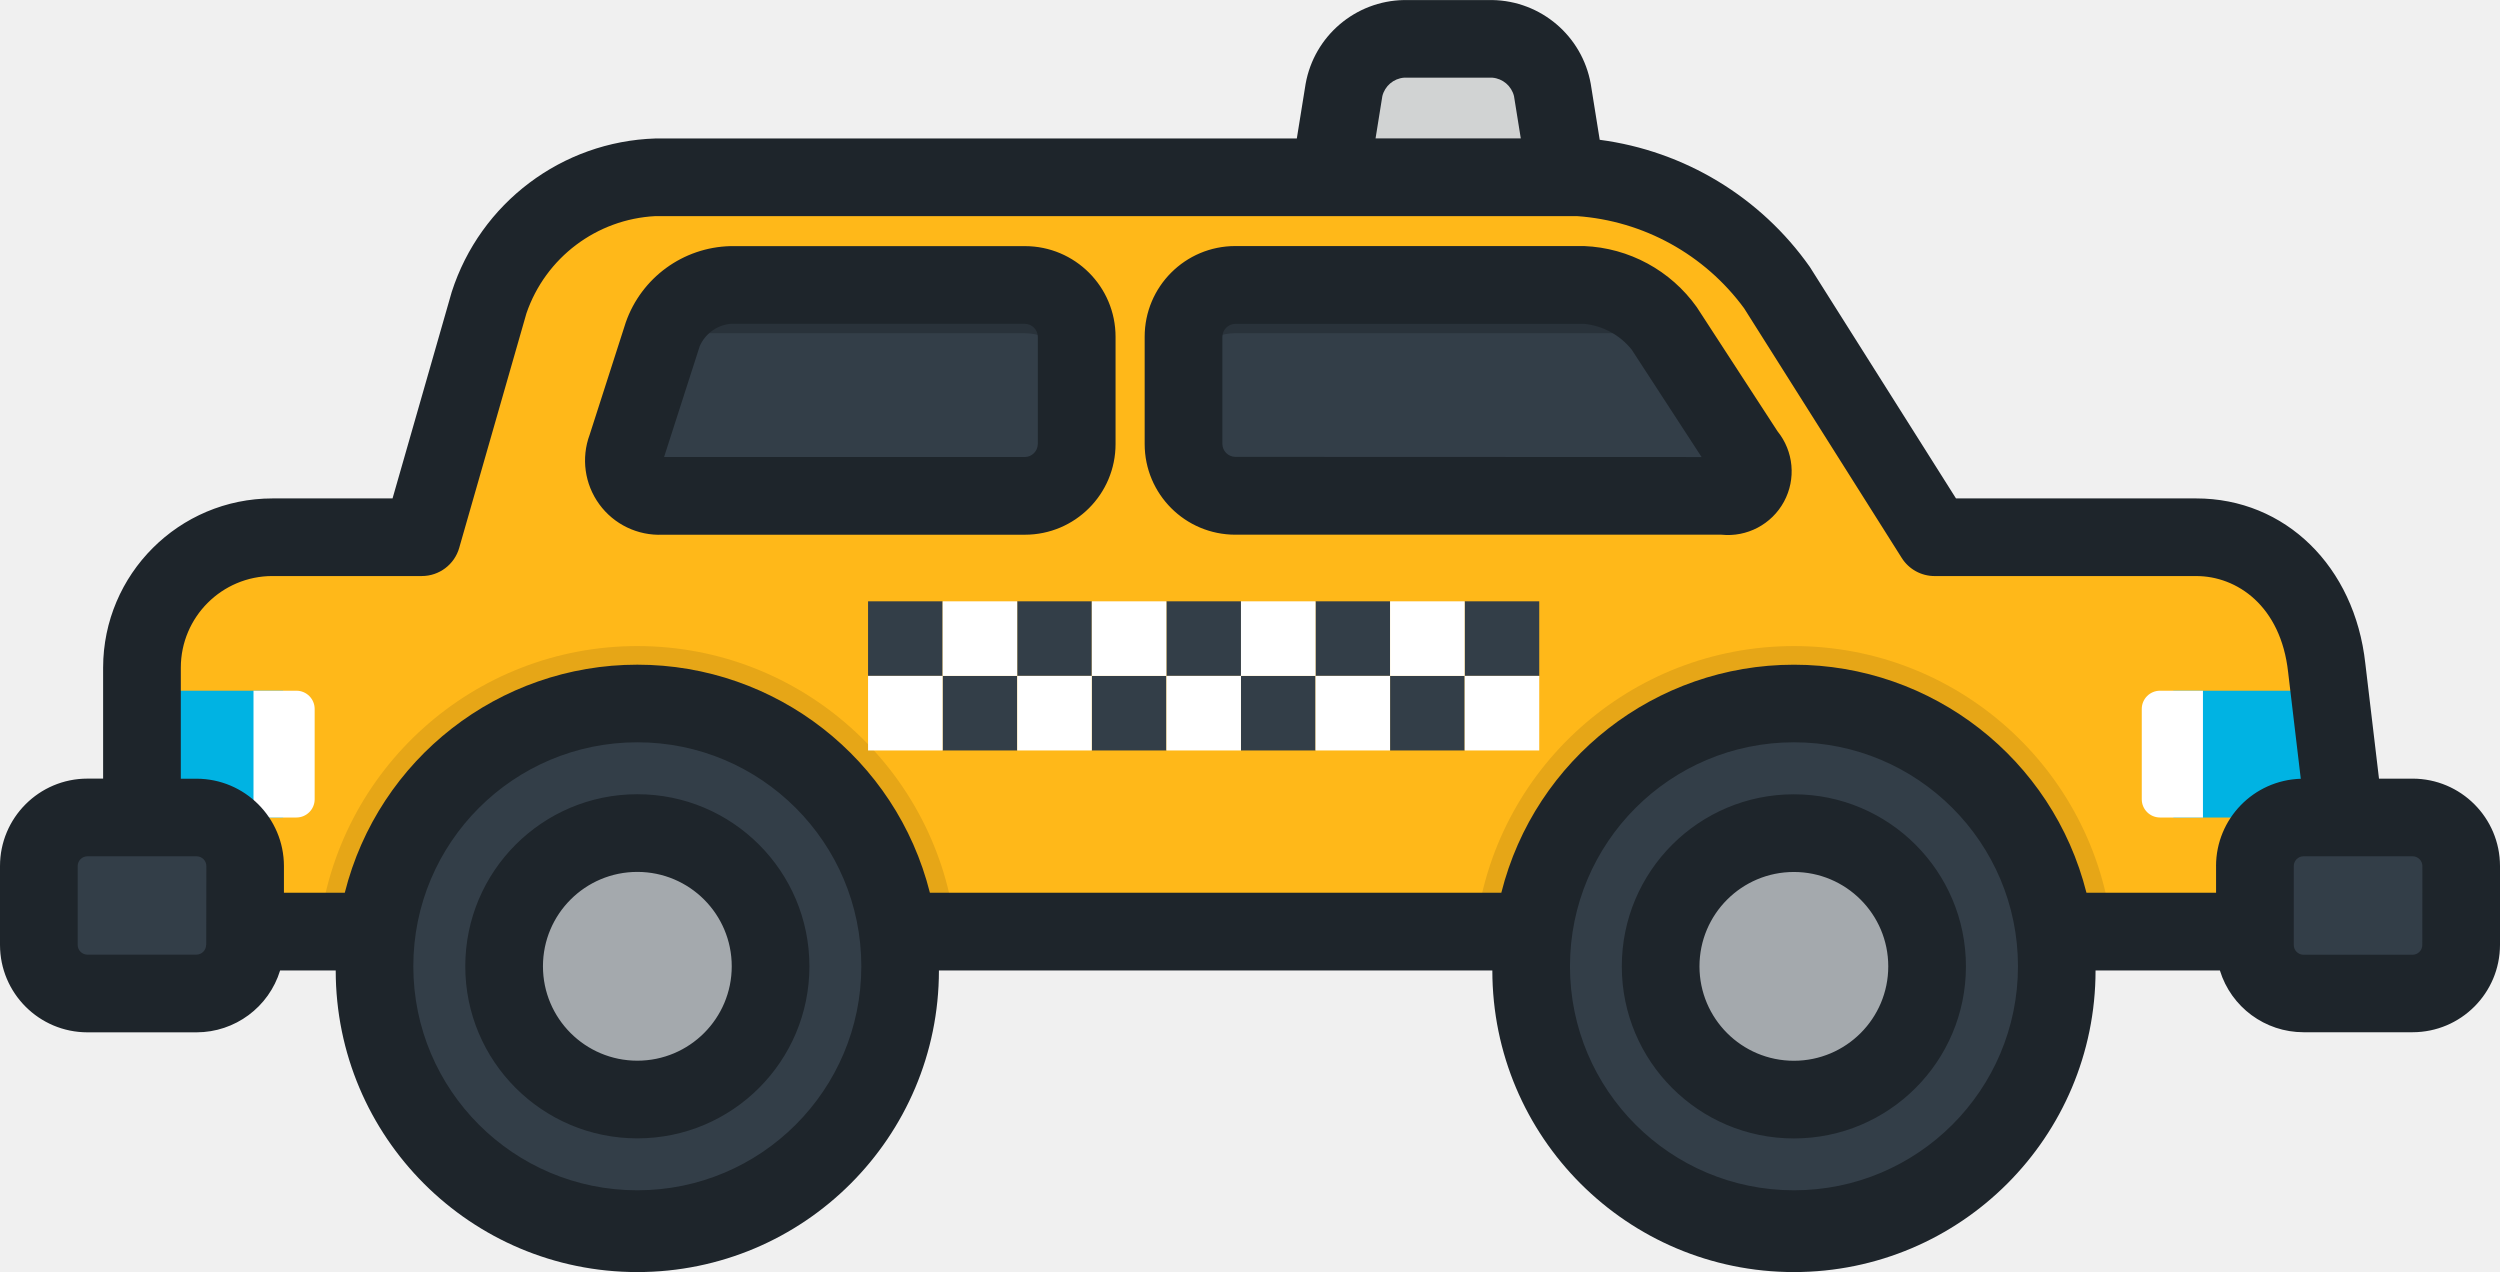
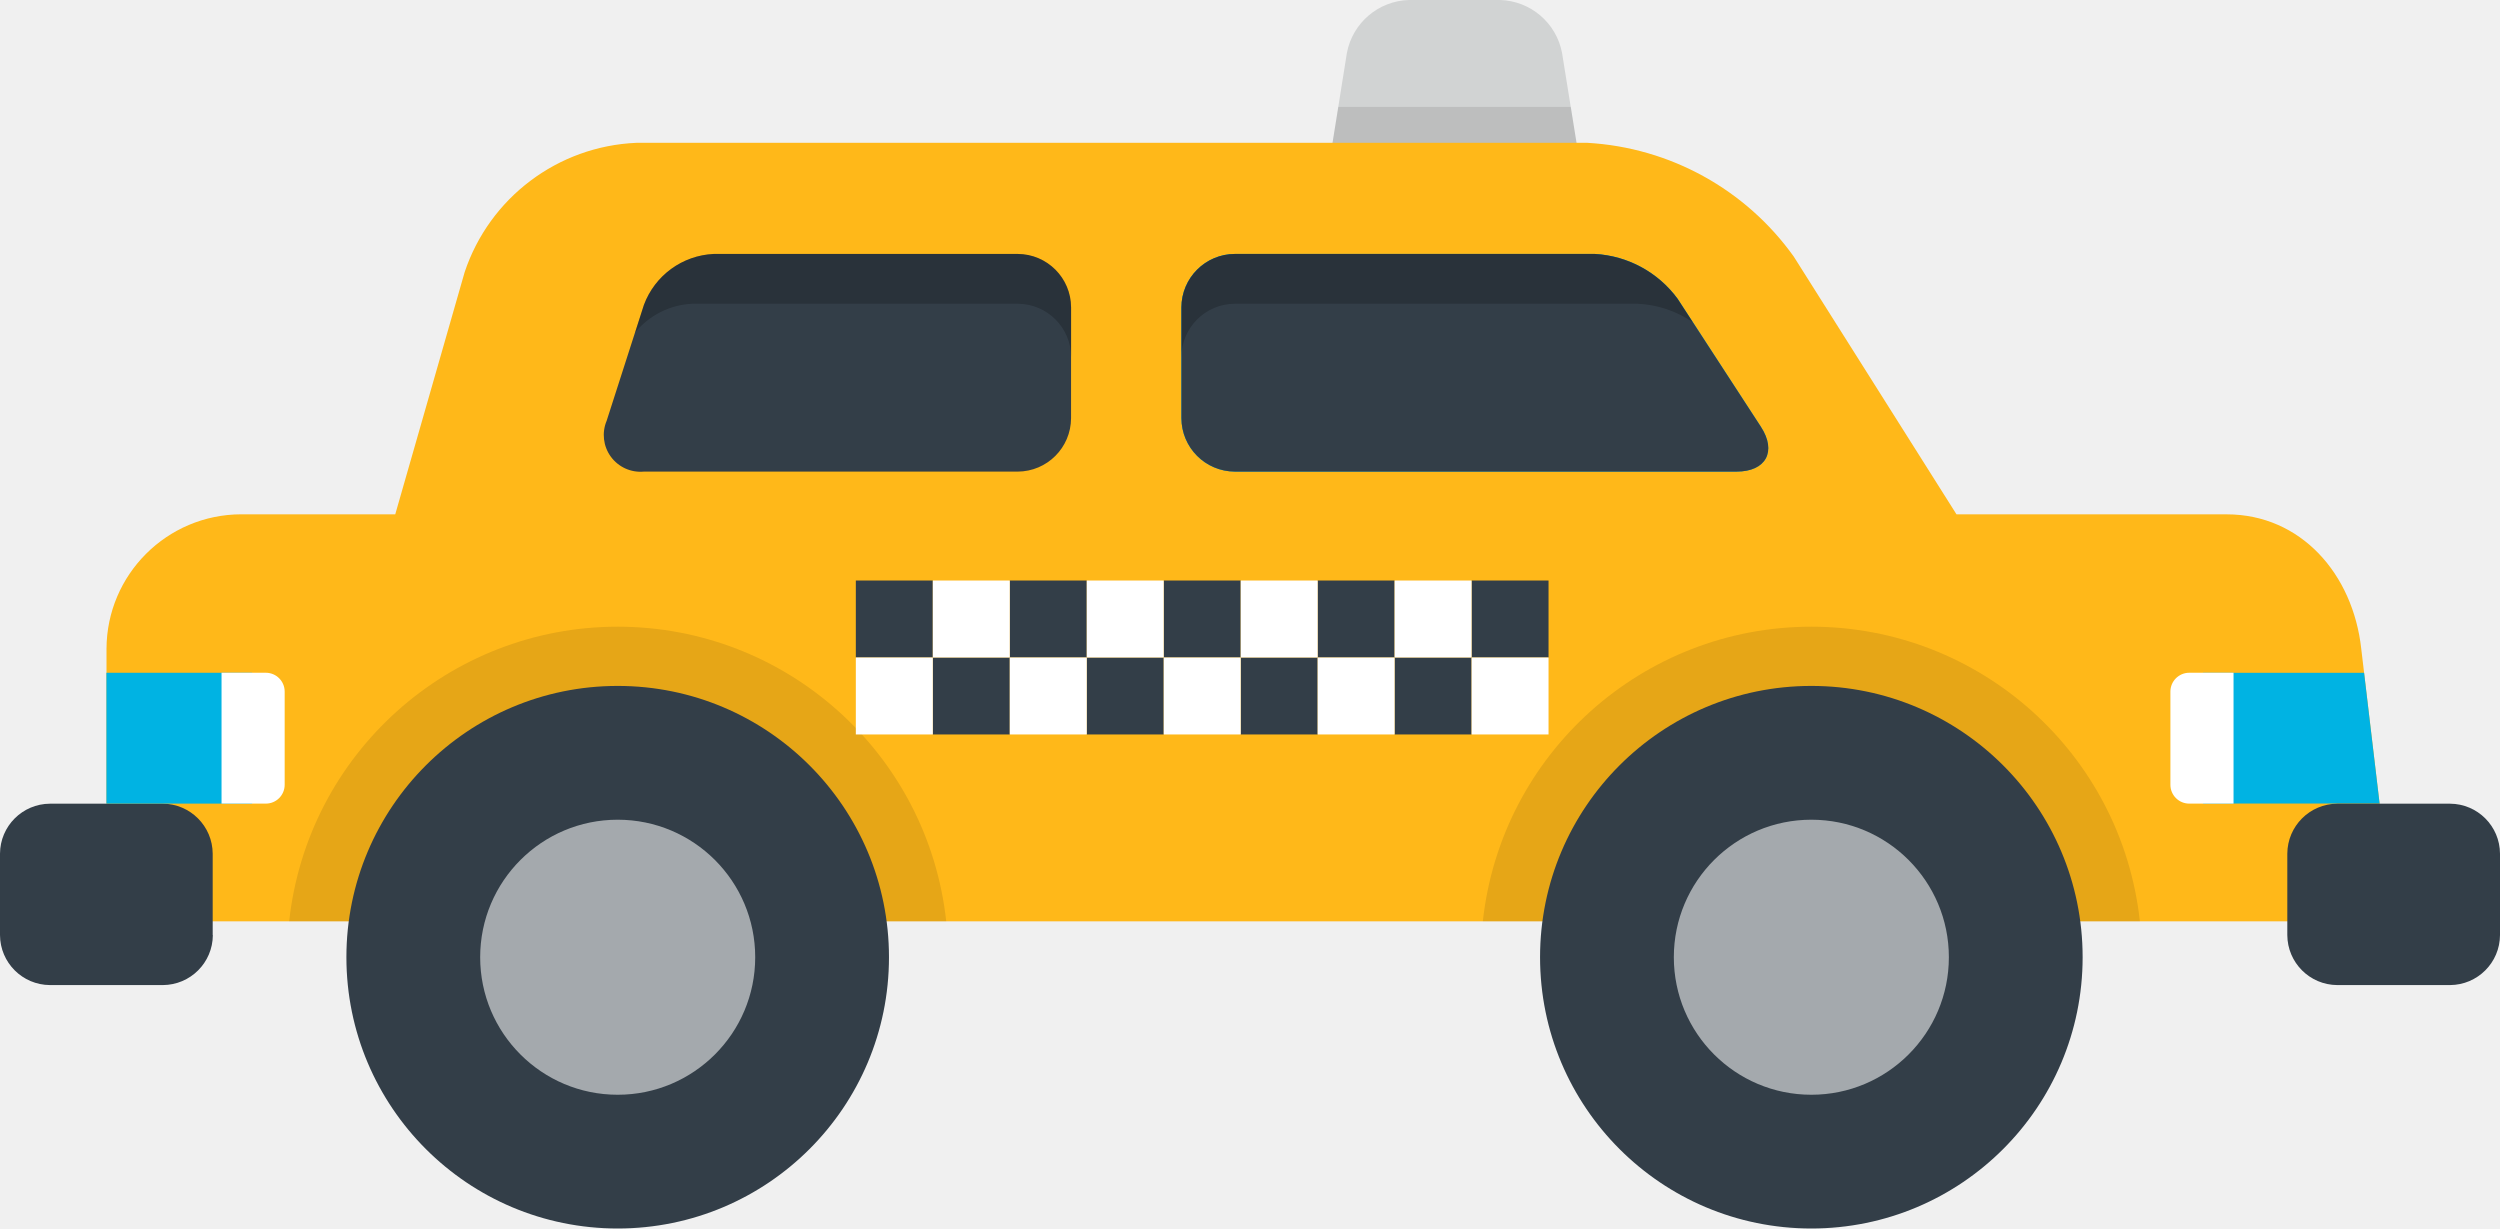
- <svg xmlns="http://www.w3.org/2000/svg" viewBox="6076.989 2662.574 102.021 51.908">
+ <svg xmlns="http://www.w3.org/2000/svg" viewBox="9985 -1444 130 63.882">
  <defs>
    <style>
      .cls-1 {
        fill: #d1d3d3;
      }

      .cls-2 {
        opacity: 0.1;
      }

      .cls-3 {
        fill: #ffb819;
      }

      .cls-4 {
        fill: #00b3e3;
      }

      .cls-5 {
        fill: #fff;
      }

      .cls-6 {
        fill: #333e48;
      }

      .cls-7 {
        fill: #a4a9ad;
      }

      .cls-8 {
        opacity: 0.2;
      }
- 
-       .cls-9 {
-         fill: #1e252b;
-       }
    </style>
  </defs>
-   <g id="Taxi" transform="translate(6076.989 2662.574)">
-     <path id="Path_6875" data-name="Path 6875" class="cls-1" d="M281.541,140.479a1.748,1.748,0,0,1-1.778,2.087h-6.324a1.748,1.748,0,0,1-1.778-2.087l.688-4.281a2.571,2.571,0,0,1,2.449-2.087H278.4a2.571,2.571,0,0,1,2.449,2.087Z" transform="translate(-217.503 -132.526)" />
-     <path id="Path_6876" data-name="Path 6876" class="cls-2" d="M281.54,157.466l-.344-2.14H272l-.344,2.14a1.748,1.748,0,0,0,1.778,2.087h6.324a1.748,1.748,0,0,0,1.778-2.087Z" transform="translate(-217.502 -149.514)" />
-     <path id="Path_6877" data-name="Path 6877" class="cls-3" d="M118.23,182.472c-.326-2.972-2.395-5.322-5.322-5.322H102.226l-6.433-10.189a10.778,10.778,0,0,0-8.163-4.5h-37.6a7.5,7.5,0,0,0-6.789,5.116l-2.731,9.53c0,.014-.007.029-.011.043H34.4a5.338,5.338,0,0,0-5.322,5.322v10.769h90.434Z" transform="translate(-23.28 -155.227)" />
-     <path id="Path_6878" data-name="Path 6878" class="cls-4" d="M451.48,267.613h-6.369v5.174h6.983Z" transform="translate(-356.419 -239.426)" />
-     <path id="Path_6879" data-name="Path 6879" class="cls-5" d="M441.136,272.787h-1.754a.745.745,0,0,1-.743-.743v-3.688a.745.745,0,0,1,.743-.743h1.754Z" transform="translate(-351.237 -239.426)" />
-     <path id="Path_6880" data-name="Path 6880" class="cls-2" d="M78.328,258.47a13.068,13.068,0,0,0-12.99,11.648h25.98A13.069,13.069,0,0,0,78.328,258.47Z" transform="translate(-52.319 -232.105)" />
-     <circle id="Ellipse_264" data-name="Ellipse 264" class="cls-6" cx="10.727" cy="10.727" r="10.727" transform="translate(15.282 28.707)" />
-     <circle id="Ellipse_265" data-name="Ellipse 265" class="cls-7" cx="5.437" cy="5.437" r="5.437" transform="translate(20.571 33.996)" />
-     <path id="Path_6881" data-name="Path 6881" class="cls-2" d="M315.191,258.47a13.068,13.068,0,0,0-12.99,11.648h25.98A13.069,13.069,0,0,0,315.191,258.47Z" transform="translate(-241.985 -232.105)" />
-     <circle id="Ellipse_266" data-name="Ellipse 266" class="cls-6" cx="10.727" cy="10.727" r="10.727" transform="translate(62.479 28.707)" />
-     <circle id="Ellipse_267" data-name="Ellipse 267" class="cls-7" cx="5.437" cy="5.437" r="5.437" transform="translate(67.768 33.996)" />
-     <g id="Group_2759" data-name="Group 2759" transform="translate(1.585 33.36)">
-       <path id="Path_6882" data-name="Path 6882" class="cls-6" d="M470.224,298.776a1.986,1.986,0,0,1-1.98,1.98h-4.455a1.986,1.986,0,0,1-1.98-1.98v-3.218a1.986,1.986,0,0,1,1.98-1.98h4.455a1.986,1.986,0,0,1,1.98,1.98Z" transform="translate(-371.374 -293.578)" />
-       <path id="Path_6883" data-name="Path 6883" class="cls-6" d="M16.372,298.776a1.986,1.986,0,0,1-1.98,1.98H9.936a1.986,1.986,0,0,1-1.98-1.98v-3.218a1.986,1.986,0,0,1,1.98-1.98h4.456a1.986,1.986,0,0,1,1.98,1.98Z" transform="translate(-7.956 -293.578)" />
+   <g id="taxi" transform="translate(9985 -1574.202)">
+     <path id="Path_7495" data-name="Path 7495" class="cls-1" d="M285.193,138.576a2.3,2.3,0,0,1-2.338,2.744h-8.316a2.3,2.3,0,0,1-2.338-2.744l.9-5.63a3.382,3.382,0,0,1,3.221-2.744h4.743a3.381,3.381,0,0,1,3.221,2.744Z" transform="translate(-203.061)" />
+     <path id="Path_7496" data-name="Path 7496" class="cls-2" d="M285.193,154.912l-.452-2.815H272.652l-.452,2.815a2.3,2.3,0,0,0,2.338,2.744h8.316A2.3,2.3,0,0,0,285.193,154.912Z" transform="translate(-203.061 -16.336)" />
+     <path id="Path_7497" data-name="Path 7497" class="cls-3" d="M139.048,185.778c-.428-3.908-3.149-7-7-7H118l-8.46-13.4a14.174,14.174,0,0,0-10.735-5.919H49.351a9.859,9.859,0,0,0-8.928,6.728l-3.592,12.533c-.006.019-.009.038-.015.056H28.8a7.02,7.02,0,0,0-7,7V199.94H140.728Z" transform="translate(-16.262 -21.83)" />
+     <path id="Path_7498" data-name="Path 7498" class="cls-4" d="M459.552,267.986h-8.376v6.8h9.183Z" transform="translate(-336.62 -102.8)" />
+     <path id="Path_7499" data-name="Path 7499" class="cls-5" d="M447.781,274.788h-2.306a.98.98,0,0,1-.977-.977v-4.851a.98.98,0,0,1,.977-.977h2.306Z" transform="translate(-331.637 -102.798)" />
+     <path id="Path_7500" data-name="Path 7500" class="cls-2" d="M76.306,258.55a17.187,17.187,0,0,0-17.084,15.32H93.389A17.187,17.187,0,0,0,76.306,258.55Z" transform="translate(-44.185 -95.76)" />
+     <circle id="Ellipse_302" data-name="Ellipse 302" class="cls-6" cx="14.107" cy="14.107" r="14.107" transform="translate(18.013 165.87)" />
+     <circle id="Ellipse_303" data-name="Ellipse 303" class="cls-7" cx="7.151" cy="7.151" r="7.151" transform="translate(24.969 172.827)" />
+     <path id="Path_7501" data-name="Path 7501" class="cls-2" d="M320.765,258.55a17.187,17.187,0,0,0-17.084,15.32h34.167A17.187,17.187,0,0,0,320.765,258.55Z" transform="translate(-226.574 -95.76)" />
+     <circle id="Ellipse_304" data-name="Ellipse 304" class="cls-6" cx="14.107" cy="14.107" r="14.107" transform="translate(80.083 165.87)" />
+     <circle id="Ellipse_305" data-name="Ellipse 305" class="cls-7" cx="7.151" cy="7.151" r="7.151" transform="translate(87.039 172.827)" />
+     <g id="Group_2900" data-name="Group 2900" transform="translate(0 171.99)">
+       <path id="Path_7502" data-name="Path 7502" class="cls-6" d="M479.476,301.619a2.612,2.612,0,0,1-2.6,2.6h-5.86a2.612,2.612,0,0,1-2.6-2.6v-4.232a2.612,2.612,0,0,1,2.6-2.6h5.86a2.612,2.612,0,0,1,2.6,2.6Z" transform="translate(-349.476 -294.783)" />
+       <path id="Path_7503" data-name="Path 7503" class="cls-6" d="M11.068,301.619a2.612,2.612,0,0,1-2.6,2.6H2.6a2.612,2.612,0,0,1-2.6-2.6v-4.232a2.612,2.612,0,0,1,2.6-2.6h5.86a2.612,2.612,0,0,1,2.6,2.6v4.232Z" transform="translate(0 -294.783)" />
    </g>
-     <rect id="Rectangle_379" data-name="Rectangle 379" class="cls-4" width="5.76" height="5.174" transform="translate(5.793 28.187)" />
-     <path id="Path_6884" data-name="Path 6884" class="cls-5" d="M51.918,272.787h1.753a.745.745,0,0,0,.743-.743v-3.688a.745.745,0,0,0-.743-.743H51.918Z" transform="translate(-41.573 -239.426)" />
-     <path id="Path_6885" data-name="Path 6885" class="cls-4" d="M242.386,186.614A2.12,2.12,0,0,1,244.5,184.5h14.236A4.359,4.359,0,0,1,262,186.272l3.294,5.063c.634.974.2,1.772-.961,1.772H244.5a2.12,2.12,0,0,1-2.113-2.113v-4.378h0Z" transform="translate(-194.088 -172.874)" />
-     <g id="Group_2760" data-name="Group 2760" transform="translate(25.476 11.626)">
-       <path id="Path_6886" data-name="Path 6886" class="cls-6" d="M242.386,186.614A2.12,2.12,0,0,1,244.5,184.5h14.236A4.359,4.359,0,0,1,262,186.272l3.294,5.063c.634.974.2,1.772-.961,1.772H244.5a2.12,2.12,0,0,1-2.113-2.113v-4.378h0Z" transform="translate(-219.565 -184.5)" />
-       <path id="Path_6887" data-name="Path 6887" class="cls-6" d="M129.425,186.513a3.1,3.1,0,0,1,2.761-2.013H144.2a2.12,2.12,0,0,1,2.112,2.115v4.379a2.12,2.12,0,0,1-2.112,2.114H129.418a1.452,1.452,0,0,1-1.467-2.013Z" transform="translate(-127.855 -184.5)" />
+     <rect id="Rectangle_645" data-name="Rectangle 645" class="cls-4" width="7.575" height="6.804" transform="translate(5.534 165.186)" />
+     <path id="Path_7504" data-name="Path 7504" class="cls-5" d="M45.373,274.788h2.306a.98.98,0,0,0,.977-.977v-4.851a.98.98,0,0,0-.977-.977H45.373Z" transform="translate(-33.853 -102.798)" />
+     <path id="Path_7505" data-name="Path 7505" class="cls-4" d="M241.951,184.99a2.788,2.788,0,0,1,2.78-2.78h18.722a5.734,5.734,0,0,1,4.3,2.33l4.332,6.658c.834,1.281.265,2.33-1.264,2.33H244.731a2.788,2.788,0,0,1-2.78-2.78V184.99h0Z" transform="translate(-180.518 -38.803)" />
+     <g id="Group_2901" data-name="Group 2901" transform="translate(31.421 143.407)">
+       <path id="Path_7506" data-name="Path 7506" class="cls-6" d="M241.951,184.99a2.788,2.788,0,0,1,2.78-2.78h18.722a5.734,5.734,0,0,1,4.3,2.33l4.332,6.658c.834,1.281.265,2.33-1.264,2.33H244.731a2.788,2.788,0,0,1-2.78-2.78V184.99h0Z" transform="translate(-211.939 -182.21)" />
+       <path id="Path_7507" data-name="Path 7507" class="cls-6" d="M125.814,184.858a4.073,4.073,0,0,1,3.631-2.646h15.8a2.788,2.788,0,0,1,2.78,2.78v5.759a2.788,2.788,0,0,1-2.78,2.78H125.806a1.91,1.91,0,0,1-1.929-2.646Z" transform="translate(-123.751 -182.212)" />
    </g>
-     <path id="Path_6888" data-name="Path 6888" class="cls-8" d="M262,186.28a4.36,4.36,0,0,0-3.266-1.772H244.5a2.12,2.12,0,0,0-2.114,2.114v1.969a2.12,2.12,0,0,1,2.114-2.114h15.927a4.2,4.2,0,0,1,2.179.73Z" transform="translate(-194.09 -172.881)" />
-     <path id="Path_6889" data-name="Path 6889" class="cls-8" d="M149.095,184.5H137.077a3.1,3.1,0,0,0-2.761,2.013l-.353,1.1a3.1,3.1,0,0,1,2.268-1.141h12.863a2.12,2.12,0,0,1,2.112,2.114v-1.969A2.12,2.12,0,0,0,149.095,184.5Z" transform="translate(-107.27 -172.874)" />
-     <g id="Group_2761" data-name="Group 2761" transform="translate(35.424 24.539)">
-       <rect id="Rectangle_380" data-name="Rectangle 380" class="cls-6" width="3.043" height="3.043" />
-       <rect id="Rectangle_381" data-name="Rectangle 381" class="cls-6" width="3.043" height="3.043" transform="translate(3.043 3.043)" />
-       <rect id="Rectangle_382" data-name="Rectangle 382" class="cls-6" width="3.043" height="3.043" transform="translate(6.087)" />
-       <rect id="Rectangle_383" data-name="Rectangle 383" class="cls-6" width="3.043" height="3.043" transform="translate(9.131 3.043)" />
-       <rect id="Rectangle_384" data-name="Rectangle 384" class="cls-6" width="3.043" height="3.043" transform="translate(12.175)" />
-       <rect id="Rectangle_385" data-name="Rectangle 385" class="cls-6" width="3.043" height="3.043" transform="translate(15.218 3.043)" />
-       <rect id="Rectangle_386" data-name="Rectangle 386" class="cls-6" width="3.043" height="3.043" transform="translate(18.259)" />
-       <rect id="Rectangle_387" data-name="Rectangle 387" class="cls-6" width="3.043" height="3.043" transform="translate(21.303 3.043)" />
-       <rect id="Rectangle_388" data-name="Rectangle 388" class="cls-6" width="3.043" height="3.043" transform="translate(24.347)" />
+     <path id="Path_7508" data-name="Path 7508" class="cls-8" d="M267.748,184.541a5.734,5.734,0,0,0-4.3-2.33H244.73a2.788,2.788,0,0,0-2.78,2.78v2.589a2.788,2.788,0,0,1,2.78-2.78h20.946a5.526,5.526,0,0,1,2.865.96Z" transform="translate(-180.517 -38.804)" />
+     <path id="Path_7509" data-name="Path 7509" class="cls-8" d="M149.946,182.211h-15.8a4.074,4.074,0,0,0-3.631,2.646l-.464,1.443a4.075,4.075,0,0,1,2.983-1.5h16.915a2.788,2.788,0,0,1,2.78,2.78v-2.589A2.787,2.787,0,0,0,149.946,182.211Z" transform="translate(-97.028 -38.804)" />
+     <g id="Group_2902" data-name="Group 2902" transform="translate(44.503 160.389)">
+       <rect id="Rectangle_646" data-name="Rectangle 646" class="cls-6" width="4.002" height="4.003" />
+       <rect id="Rectangle_647" data-name="Rectangle 647" class="cls-6" width="4.002" height="4.002" transform="translate(4.003 4.003)" />
+       <rect id="Rectangle_648" data-name="Rectangle 648" class="cls-6" width="4.003" height="4.003" transform="translate(8.005)" />
+       <rect id="Rectangle_649" data-name="Rectangle 649" class="cls-6" width="4.002" height="4.002" transform="translate(12.008 4.003)" />
+       <rect id="Rectangle_650" data-name="Rectangle 650" class="cls-6" width="4.003" height="4.003" transform="translate(16.011)" />
+       <rect id="Rectangle_651" data-name="Rectangle 651" class="cls-6" width="4.002" height="4.002" transform="translate(20.014 4.003)" />
+       <rect id="Rectangle_652" data-name="Rectangle 652" class="cls-6" width="4.002" height="4.003" transform="translate(24.014)" />
+       <rect id="Rectangle_653" data-name="Rectangle 653" class="cls-6" width="4.003" height="4.002" transform="translate(28.016 4.003)" />
+       <rect id="Rectangle_654" data-name="Rectangle 654" class="cls-6" width="4.002" height="4.003" transform="translate(32.019)" />
    </g>
-     <g id="Group_2762" data-name="Group 2762" transform="translate(35.424 24.539)">
-       <rect id="Rectangle_389" data-name="Rectangle 389" class="cls-5" width="3.043" height="3.043" transform="translate(24.347 3.043)" />
-       <rect id="Rectangle_390" data-name="Rectangle 390" class="cls-5" width="3.043" height="3.043" transform="translate(21.303)" />
-       <rect id="Rectangle_391" data-name="Rectangle 391" class="cls-5" width="3.043" height="3.043" transform="translate(18.259 3.043)" />
-       <rect id="Rectangle_392" data-name="Rectangle 392" class="cls-5" width="3.043" height="3.043" transform="translate(15.218)" />
-       <rect id="Rectangle_393" data-name="Rectangle 393" class="cls-5" width="3.043" height="3.043" transform="translate(12.175 3.043)" />
-       <rect id="Rectangle_394" data-name="Rectangle 394" class="cls-5" width="3.043" height="3.043" transform="translate(9.131)" />
-       <rect id="Rectangle_395" data-name="Rectangle 395" class="cls-5" width="3.043" height="3.043" transform="translate(6.087 3.043)" />
-       <rect id="Rectangle_396" data-name="Rectangle 396" class="cls-5" width="3.043" height="3.043" transform="translate(3.043)" />
-       <rect id="Rectangle_397" data-name="Rectangle 397" class="cls-5" width="3.043" height="3.043" transform="translate(0 3.043)" />
+     <g id="Group_2903" data-name="Group 2903" transform="translate(44.503 160.389)">
+       <rect id="Rectangle_655" data-name="Rectangle 655" class="cls-5" width="4.002" height="4.002" transform="translate(32.019 4.003)" />
+       <rect id="Rectangle_656" data-name="Rectangle 656" class="cls-5" width="4.003" height="4.003" transform="translate(28.016)" />
+       <rect id="Rectangle_657" data-name="Rectangle 657" class="cls-5" width="4.002" height="4.002" transform="translate(24.014 4.003)" />
+       <rect id="Rectangle_658" data-name="Rectangle 658" class="cls-5" width="4.002" height="4.003" transform="translate(20.014)" />
+       <rect id="Rectangle_659" data-name="Rectangle 659" class="cls-5" width="4.003" height="4.002" transform="translate(16.011 4.003)" />
+       <rect id="Rectangle_660" data-name="Rectangle 660" class="cls-5" width="4.002" height="4.003" transform="translate(12.008)" />
+       <rect id="Rectangle_661" data-name="Rectangle 661" class="cls-5" width="4.003" height="4.002" transform="translate(8.005 4.003)" />
+       <rect id="Rectangle_662" data-name="Rectangle 662" class="cls-5" width="4.002" height="4.003" transform="translate(4.003)" />
+       <rect id="Rectangle_663" data-name="Rectangle 663" class="cls-5" width="4.002" height="4.002" transform="translate(0 4.003)" />
    </g>
-     <path id="Path_6890" data-name="Path 6890" class="cls-9" d="M26.009,158.567a7.022,7.022,0,1,0,7.022,7.022,7.022,7.022,0,0,0-7.022-7.022Zm0,10.874a3.852,3.852,0,1,1,3.852-3.852A3.852,3.852,0,0,1,26.009,169.441Zm72.446-11.51H97.083l-.558-4.7c-.435-3.965-3.271-6.735-6.9-6.735H79.821l-5.966-9.449a12.48,12.48,0,0,0-8.573-5.186l-.366-2.282a4.152,4.152,0,0,0-4.014-3.421H57.294a4.152,4.152,0,0,0-4.014,3.421l-.359,2.228H26.746a9.035,9.035,0,0,0-8.312,6.264l-2.415,8.425h-4.9A6.914,6.914,0,0,0,4.208,153.4v4.53H3.565A3.569,3.569,0,0,0,0,161.5v3.218a3.57,3.57,0,0,0,3.565,3.566H8.021a3.571,3.571,0,0,0,3.41-2.525H13.7a12.308,12.308,0,1,0,24.616,0H60.9a12.308,12.308,0,1,0,24.616,0H90.59A3.571,3.571,0,0,0,94,168.28h4.454a3.57,3.57,0,0,0,3.567-3.566V161.5A3.57,3.57,0,0,0,98.455,157.931ZM56.411,130.079a.994.994,0,0,1,.884-.753H60.9a.994.994,0,0,1,.884.753l.277,1.726H56.134Zm-48,34.635a.4.4,0,0,1-.4.4H3.565a.4.4,0,0,1-.395-.4V161.5a.4.4,0,0,1,.395-.4H8.021a.4.4,0,0,1,.4.4S8.416,164.715,8.416,164.715ZM26.009,174.73a9.141,9.141,0,1,1,9.14-9.141,9.141,9.141,0,0,1-9.14,9.141Zm47.2,0a9.141,9.141,0,1,1,9.141-9.141A9.141,9.141,0,0,1,73.206,174.73ZM90.434,161.5v1.088H85.145a12.312,12.312,0,0,0-23.879,0H37.948a12.311,12.311,0,0,0-23.878,0H11.587V161.5a3.57,3.57,0,0,0-3.566-3.566H7.379V153.4a3.741,3.741,0,0,1,3.737-3.737h6.1a1.586,1.586,0,0,0,1.524-1.149c.006-.02.011-.041.017-.062l2.726-9.51a5.884,5.884,0,0,1,5.265-3.967H64.351a9.271,9.271,0,0,1,6.823,3.761l6.433,10.189a1.585,1.585,0,0,0,1.34.739H89.628c1.651,0,3.45,1.209,3.747,3.924l.516,4.348a3.567,3.567,0,0,0-3.458,3.56Zm8.416,3.218a.4.4,0,0,1-.4.4H94a.4.4,0,0,1-.395-.4V161.5a.4.4,0,0,1,.395-.4h4.454a.4.4,0,0,1,.4.4ZM69.242,138.689a5.938,5.938,0,0,0-4.6-2.492H50.412a3.7,3.7,0,0,0-3.7,3.7v4.379a3.7,3.7,0,0,0,3.7,3.7H70.248a2.6,2.6,0,0,0,2.288-4.222ZM50.411,144.8a.536.536,0,0,1-.528-.528V139.9a.536.536,0,0,1,.528-.528H64.648a2.847,2.847,0,0,1,1.938,1.051l2.853,4.384ZM41.823,136.2H29.807a4.649,4.649,0,0,0-4.27,3.112l-1.473,4.582a3.031,3.031,0,0,0,2.975,4.083H41.824a3.7,3.7,0,0,0,3.7-3.7V139.9a3.7,3.7,0,0,0-3.7-3.7Zm.528,8.078a.536.536,0,0,1-.528.528H27.1l1.455-4.523a1.534,1.534,0,0,1,1.251-.912H41.824a.535.535,0,0,1,.528.528v4.379h0Zm30.854,14.292a7.022,7.022,0,1,0,7.022,7.022,7.022,7.022,0,0,0-7.022-7.022Zm0,10.874a3.852,3.852,0,1,1,3.852-3.852,3.852,3.852,0,0,1-3.852,3.852Z" transform="translate(0 -126.156)" />
  </g>
</svg>
